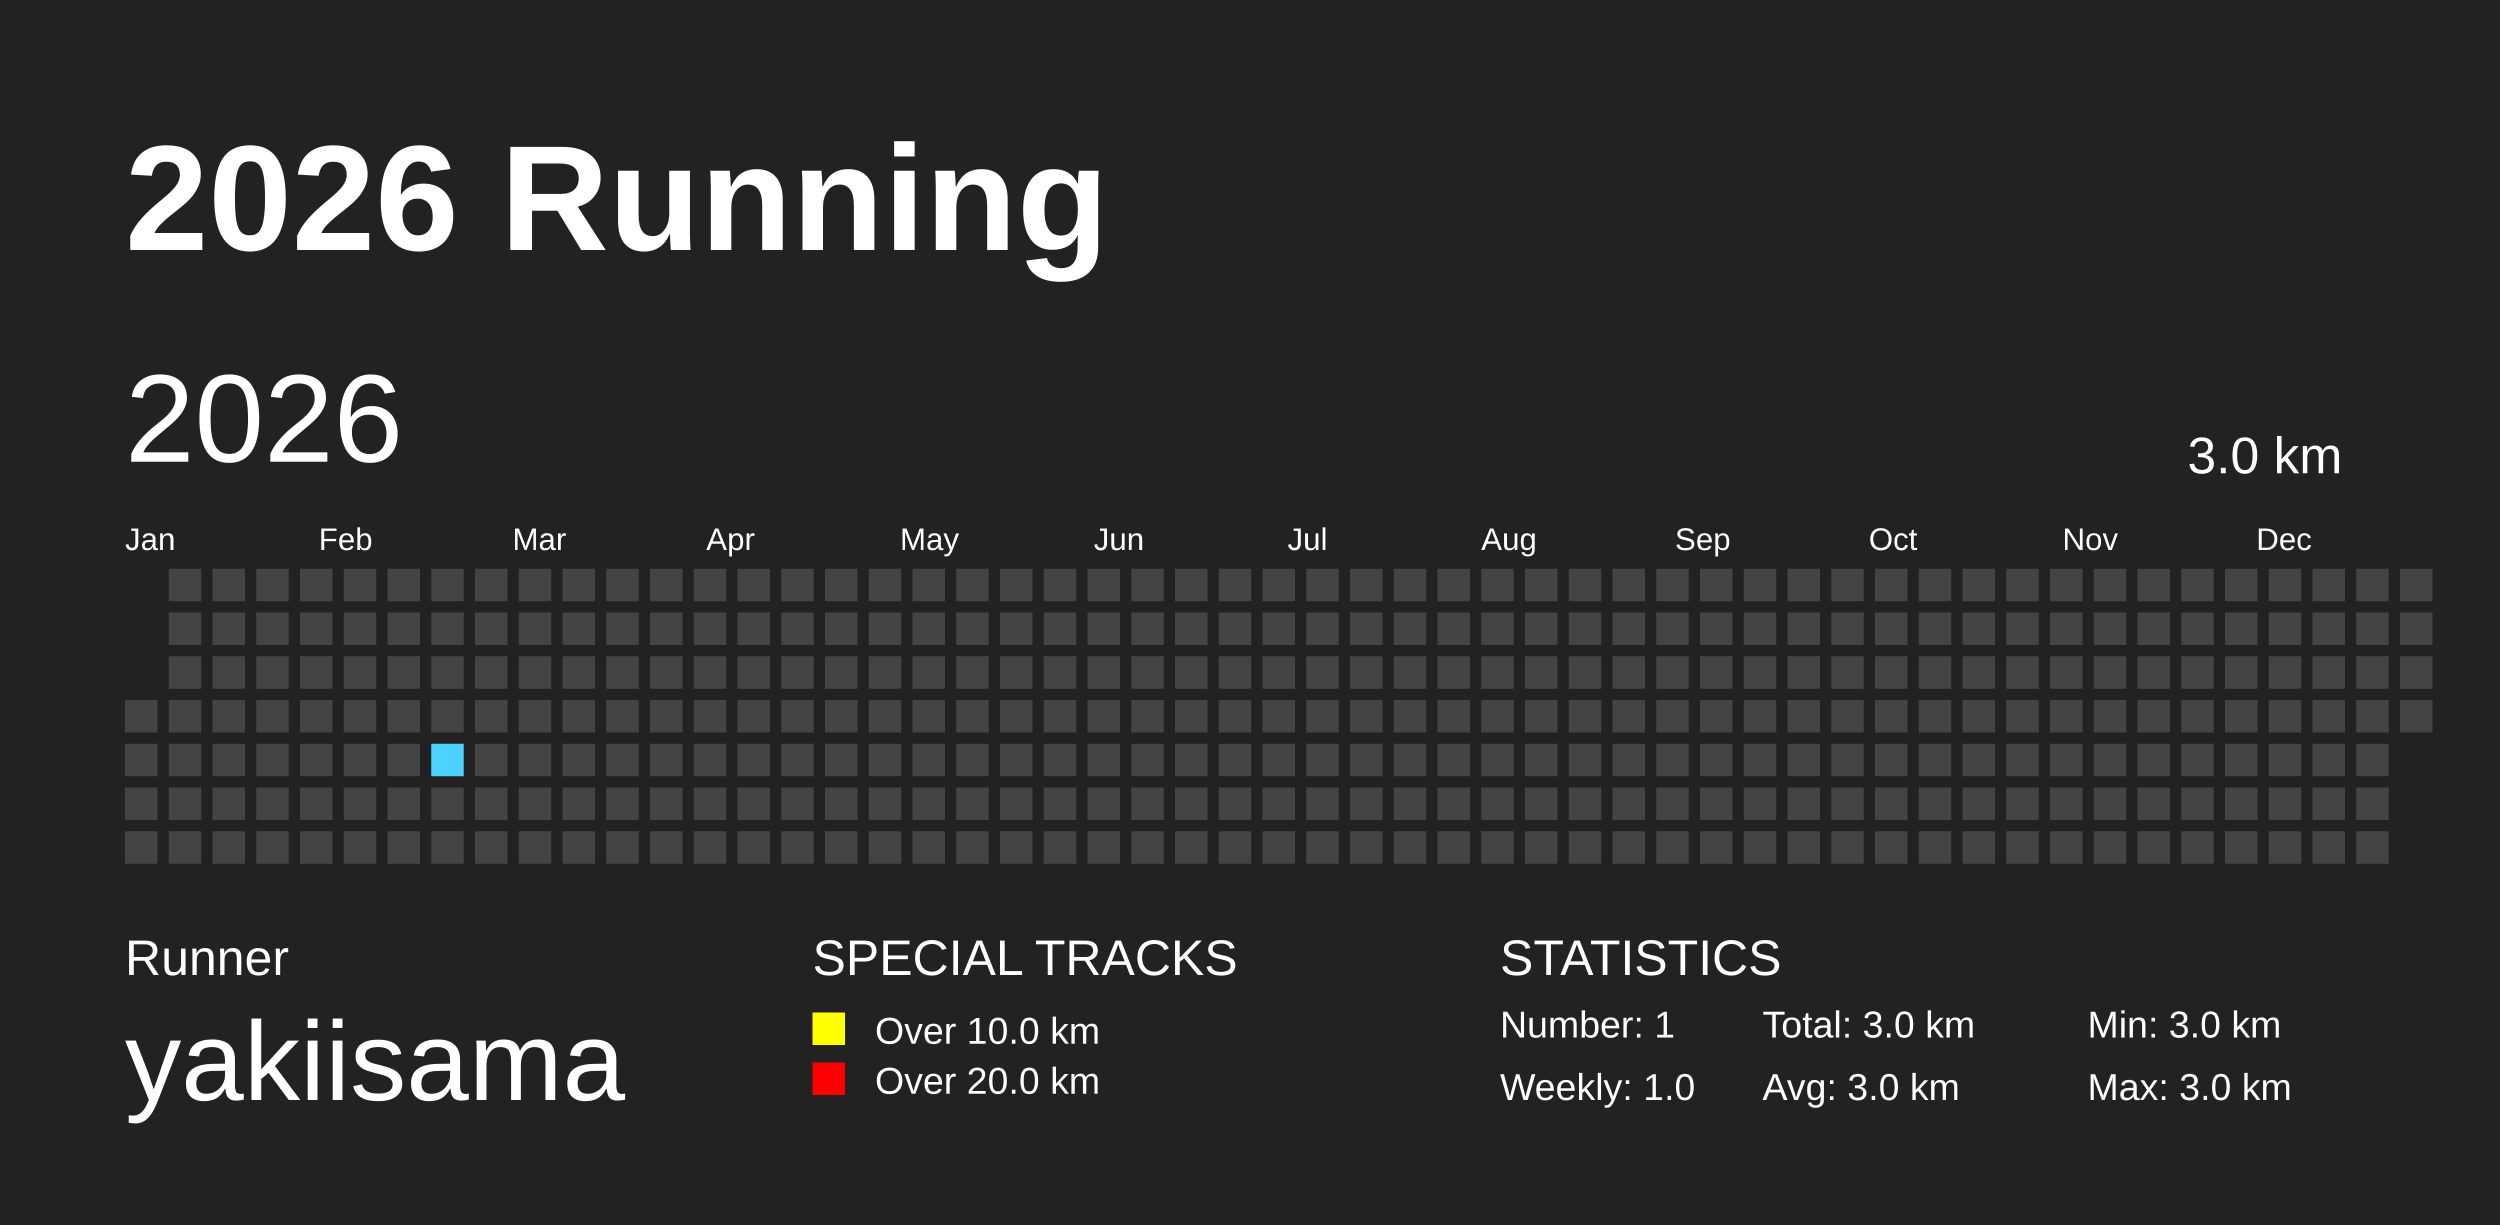
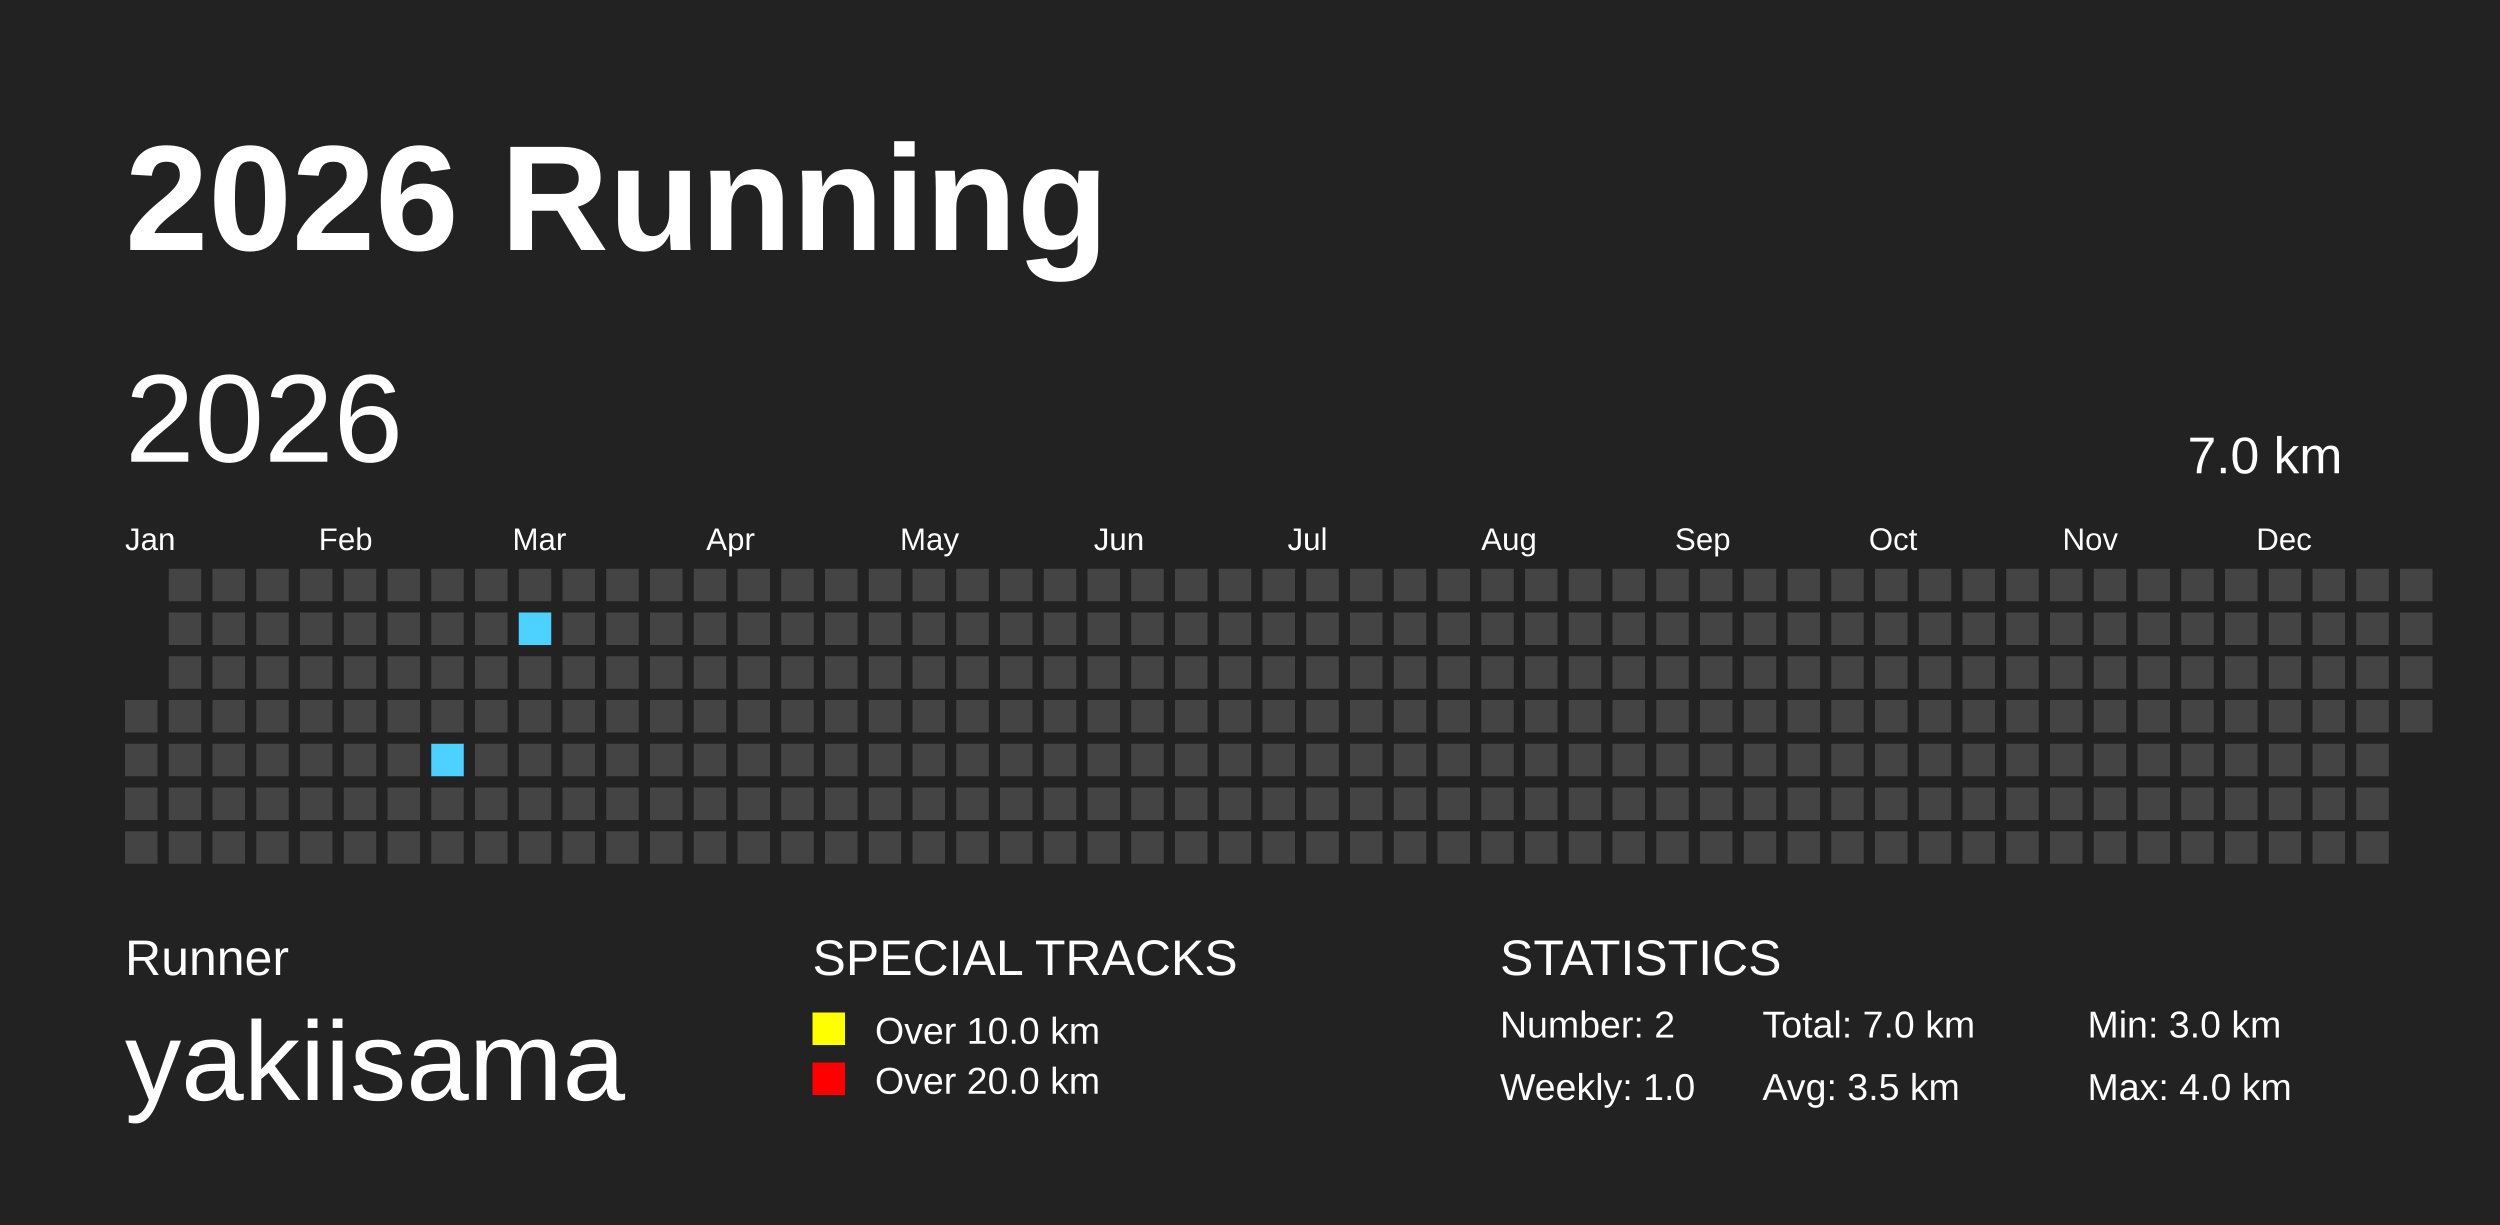
<svg xmlns="http://www.w3.org/2000/svg" baseProfile="full" height="98mm" version="1.1" viewBox="0,0,200,98" width="200mm">
  <defs />
  <rect fill="#222222" height="98" width="200" x="0" y="0" />
  <text fill="#FFFFFF" style="font-size:12px; font-family:Arial; font-weight:bold;" x="10" y="20">2026 Running</text>
  <text fill="#FFFFFF" style="font-size:4px; font-family:Arial" x="10" y="78">Runner</text>
  <text fill="#FFFFFF" style="font-size:9px; font-family:Arial" x="10" y="88">yakiisama</text>
  <text fill="#FFFFFF" style="font-size:4px; font-family:Arial" x="65" y="78">SPECIAL TRACKS</text>
  <rect fill="yellow" height="2.6" width="2.6" x="65" y="81" />
  <text fill="#FFFFFF" style="font-size:3px; font-family:Arial" x="70" y="83.5">Over 10.0 km</text>
  <rect fill="red" height="2.6" width="2.6" x="65" y="85" />
  <text fill="#FFFFFF" style="font-size:3px; font-family:Arial" x="70" y="87.5">Over 20.0 km</text>
  <text fill="#FFFFFF" style="font-size:4px; font-family:Arial" x="120" y="78">STATISTICS</text>
-   <text fill="#FFFFFF" style="font-size:3px; font-family:Arial" x="120" y="83">Number: 1</text>
+   <text fill="#FFFFFF" style="font-size:3px; font-family:Arial" x="120" y="83">Number: 2</text>
  <text fill="#FFFFFF" style="font-size:3px; font-family:Arial" x="120" y="88">Weekly: 1.0</text>
-   <text fill="#FFFFFF" style="font-size:3px; font-family:Arial" x="141" y="83">Total: 3.0 km</text>
-   <text fill="#FFFFFF" style="font-size:3px; font-family:Arial" x="141" y="88">Avg: 3.0 km</text>
+   <text fill="#FFFFFF" style="font-size:3px; font-family:Arial" x="141" y="83">Total: 7.0 km</text>
+   <text fill="#FFFFFF" style="font-size:3px; font-family:Arial" x="141" y="88">Avg: 3.5 km</text>
  <text fill="#FFFFFF" style="font-size:3px; font-family:Arial" x="167" y="83">Min: 3.0 km</text>
-   <text fill="#FFFFFF" style="font-size:3px; font-family:Arial" x="167" y="88">Max: 3.0 km</text>
+   <text fill="#FFFFFF" style="font-size:3px; font-family:Arial" x="167" y="88">Max: 4.0 km</text>
  <text dominant-baseline="hanging" fill="#FFFFFF" style="font-size:10.0px; font-family:Arial;" x="10" y="30">2026</text>
-   <text dominant-baseline="hanging" fill="#FFFFFF" style="font-size:4.125px; font-family:Arial;" x="175" y="35">3.0 km</text>
+   <text dominant-baseline="hanging" fill="#FFFFFF" style="font-size:4.125px; font-family:Arial;" x="175" y="35">7.0 km</text>
  <text fill="#FFFFFF" style="font-size:2.5px; font-family:Arial" x="10.0" y="44">Jan</text>
  <text fill="#FFFFFF" style="font-size:2.5px; font-family:Arial" x="25.5" y="44">Feb</text>
  <text fill="#FFFFFF" style="font-size:2.5px; font-family:Arial" x="41.0" y="44">Mar</text>
  <text fill="#FFFFFF" style="font-size:2.5px; font-family:Arial" x="56.5" y="44">Apr</text>
  <text fill="#FFFFFF" style="font-size:2.5px; font-family:Arial" x="72.0" y="44">May</text>
  <text fill="#FFFFFF" style="font-size:2.5px; font-family:Arial" x="87.5" y="44">Jun</text>
  <text fill="#FFFFFF" style="font-size:2.5px; font-family:Arial" x="103.0" y="44">Jul</text>
  <text fill="#FFFFFF" style="font-size:2.5px; font-family:Arial" x="118.5" y="44">Aug</text>
  <text fill="#FFFFFF" style="font-size:2.5px; font-family:Arial" x="134.0" y="44">Sep</text>
  <text fill="#FFFFFF" style="font-size:2.5px; font-family:Arial" x="149.5" y="44">Oct</text>
  <text fill="#FFFFFF" style="font-size:2.5px; font-family:Arial" x="165.0" y="44">Nov</text>
  <text fill="#FFFFFF" style="font-size:2.5px; font-family:Arial" x="180.5" y="44">Dec</text>
  <rect fill="#444444" height="2.6" width="2.6" x="10.0" y="56.0" />
  <rect fill="#444444" height="2.6" width="2.6" x="10.0" y="59.5" />
  <rect fill="#444444" height="2.6" width="2.6" x="10.0" y="63.0" />
  <rect fill="#444444" height="2.6" width="2.6" x="10.0" y="66.5" />
  <rect fill="#444444" height="2.6" width="2.6" x="13.5" y="45.5" />
  <rect fill="#444444" height="2.6" width="2.6" x="13.5" y="49.0" />
  <rect fill="#444444" height="2.6" width="2.6" x="13.5" y="52.5" />
  <rect fill="#444444" height="2.6" width="2.6" x="13.5" y="56.0" />
  <rect fill="#444444" height="2.6" width="2.6" x="13.5" y="59.5" />
  <rect fill="#444444" height="2.6" width="2.6" x="13.5" y="63.0" />
  <rect fill="#444444" height="2.6" width="2.6" x="13.5" y="66.5" />
  <rect fill="#444444" height="2.6" width="2.6" x="17.0" y="45.5" />
  <rect fill="#444444" height="2.6" width="2.6" x="17.0" y="49.0" />
  <rect fill="#444444" height="2.6" width="2.6" x="17.0" y="52.5" />
  <rect fill="#444444" height="2.6" width="2.6" x="17.0" y="56.0" />
  <rect fill="#444444" height="2.6" width="2.6" x="17.0" y="59.5" />
  <rect fill="#444444" height="2.6" width="2.6" x="17.0" y="63.0" />
  <rect fill="#444444" height="2.6" width="2.6" x="17.0" y="66.5" />
  <rect fill="#444444" height="2.6" width="2.6" x="20.5" y="45.5" />
  <rect fill="#444444" height="2.6" width="2.6" x="20.5" y="49.0" />
  <rect fill="#444444" height="2.6" width="2.6" x="20.5" y="52.5" />
  <rect fill="#444444" height="2.6" width="2.6" x="20.5" y="56.0" />
  <rect fill="#444444" height="2.6" width="2.6" x="20.5" y="59.5" />
  <rect fill="#444444" height="2.6" width="2.6" x="20.5" y="63.0" />
  <rect fill="#444444" height="2.6" width="2.6" x="20.5" y="66.5" />
  <rect fill="#444444" height="2.6" width="2.6" x="24.0" y="45.5" />
  <rect fill="#444444" height="2.6" width="2.6" x="24.0" y="49.0" />
  <rect fill="#444444" height="2.6" width="2.6" x="24.0" y="52.5" />
  <rect fill="#444444" height="2.6" width="2.6" x="24.0" y="56.0" />
  <rect fill="#444444" height="2.6" width="2.6" x="24.0" y="59.5" />
  <rect fill="#444444" height="2.6" width="2.6" x="24.0" y="63.0" />
  <rect fill="#444444" height="2.6" width="2.6" x="24.0" y="66.5" />
  <rect fill="#444444" height="2.6" width="2.6" x="27.5" y="45.5" />
  <rect fill="#444444" height="2.6" width="2.6" x="27.5" y="49.0" />
  <rect fill="#444444" height="2.6" width="2.6" x="27.5" y="52.5" />
  <rect fill="#444444" height="2.6" width="2.6" x="27.5" y="56.0" />
  <rect fill="#444444" height="2.6" width="2.6" x="27.5" y="59.5" />
  <rect fill="#444444" height="2.6" width="2.6" x="27.5" y="63.0" />
  <rect fill="#444444" height="2.6" width="2.6" x="27.5" y="66.5" />
  <rect fill="#444444" height="2.6" width="2.6" x="31.0" y="45.5" />
  <rect fill="#444444" height="2.6" width="2.6" x="31.0" y="49.0" />
  <rect fill="#444444" height="2.6" width="2.6" x="31.0" y="52.5" />
  <rect fill="#444444" height="2.6" width="2.6" x="31.0" y="56.0" />
  <rect fill="#444444" height="2.6" width="2.6" x="31.0" y="59.5" />
  <rect fill="#444444" height="2.6" width="2.6" x="31.0" y="63.0" />
  <rect fill="#444444" height="2.6" width="2.6" x="31.0" y="66.5" />
  <rect fill="#444444" height="2.6" width="2.6" x="34.5" y="45.5" />
  <rect fill="#444444" height="2.6" width="2.6" x="34.5" y="49.0" />
  <rect fill="#444444" height="2.6" width="2.6" x="34.5" y="52.5" />
  <rect fill="#444444" height="2.6" width="2.6" x="34.5" y="56.0" />
  <rect fill="#4DD2FF" height="2.6" width="2.6" x="34.5" y="59.5" />
  <rect fill="#444444" height="2.6" width="2.6" x="34.5" y="63.0" />
  <rect fill="#444444" height="2.6" width="2.6" x="34.5" y="66.5" />
  <rect fill="#444444" height="2.6" width="2.6" x="38.0" y="45.5" />
  <rect fill="#444444" height="2.6" width="2.6" x="38.0" y="49.0" />
  <rect fill="#444444" height="2.6" width="2.6" x="38.0" y="52.5" />
  <rect fill="#444444" height="2.6" width="2.6" x="38.0" y="56.0" />
  <rect fill="#444444" height="2.6" width="2.6" x="38.0" y="59.5" />
  <rect fill="#444444" height="2.6" width="2.6" x="38.0" y="63.0" />
  <rect fill="#444444" height="2.6" width="2.6" x="38.0" y="66.5" />
  <rect fill="#444444" height="2.6" width="2.6" x="41.5" y="45.5" />
-   <rect fill="#444444" height="2.6" width="2.6" x="41.5" y="49.0" />
+   <rect fill="#4DD2FF" height="2.6" width="2.6" x="41.5" y="49.0" />
  <rect fill="#444444" height="2.6" width="2.6" x="41.5" y="52.5" />
  <rect fill="#444444" height="2.6" width="2.6" x="41.5" y="56.0" />
  <rect fill="#444444" height="2.6" width="2.6" x="41.5" y="59.5" />
  <rect fill="#444444" height="2.6" width="2.6" x="41.5" y="63.0" />
  <rect fill="#444444" height="2.6" width="2.6" x="41.5" y="66.5" />
  <rect fill="#444444" height="2.6" width="2.6" x="45.0" y="45.5" />
  <rect fill="#444444" height="2.6" width="2.6" x="45.0" y="49.0" />
  <rect fill="#444444" height="2.6" width="2.6" x="45.0" y="52.5" />
  <rect fill="#444444" height="2.6" width="2.6" x="45.0" y="56.0" />
  <rect fill="#444444" height="2.6" width="2.6" x="45.0" y="59.5" />
  <rect fill="#444444" height="2.6" width="2.6" x="45.0" y="63.0" />
  <rect fill="#444444" height="2.6" width="2.6" x="45.0" y="66.5" />
  <rect fill="#444444" height="2.6" width="2.6" x="48.5" y="45.5" />
  <rect fill="#444444" height="2.6" width="2.6" x="48.5" y="49.0" />
  <rect fill="#444444" height="2.6" width="2.6" x="48.5" y="52.5" />
  <rect fill="#444444" height="2.6" width="2.6" x="48.5" y="56.0" />
  <rect fill="#444444" height="2.6" width="2.6" x="48.5" y="59.5" />
  <rect fill="#444444" height="2.6" width="2.6" x="48.5" y="63.0" />
  <rect fill="#444444" height="2.6" width="2.6" x="48.5" y="66.5" />
  <rect fill="#444444" height="2.6" width="2.6" x="52.0" y="45.5" />
  <rect fill="#444444" height="2.6" width="2.6" x="52.0" y="49.0" />
  <rect fill="#444444" height="2.6" width="2.6" x="52.0" y="52.5" />
  <rect fill="#444444" height="2.6" width="2.6" x="52.0" y="56.0" />
  <rect fill="#444444" height="2.6" width="2.6" x="52.0" y="59.5" />
  <rect fill="#444444" height="2.6" width="2.6" x="52.0" y="63.0" />
  <rect fill="#444444" height="2.6" width="2.6" x="52.0" y="66.5" />
  <rect fill="#444444" height="2.6" width="2.6" x="55.5" y="45.5" />
  <rect fill="#444444" height="2.6" width="2.6" x="55.5" y="49.0" />
  <rect fill="#444444" height="2.6" width="2.6" x="55.5" y="52.5" />
  <rect fill="#444444" height="2.6" width="2.6" x="55.5" y="56.0" />
  <rect fill="#444444" height="2.6" width="2.6" x="55.5" y="59.5" />
  <rect fill="#444444" height="2.6" width="2.6" x="55.5" y="63.0" />
  <rect fill="#444444" height="2.6" width="2.6" x="55.5" y="66.5" />
  <rect fill="#444444" height="2.6" width="2.6" x="59.0" y="45.5" />
  <rect fill="#444444" height="2.6" width="2.6" x="59.0" y="49.0" />
  <rect fill="#444444" height="2.6" width="2.6" x="59.0" y="52.5" />
  <rect fill="#444444" height="2.6" width="2.6" x="59.0" y="56.0" />
  <rect fill="#444444" height="2.6" width="2.6" x="59.0" y="59.5" />
  <rect fill="#444444" height="2.6" width="2.6" x="59.0" y="63.0" />
  <rect fill="#444444" height="2.6" width="2.6" x="59.0" y="66.5" />
  <rect fill="#444444" height="2.6" width="2.6" x="62.5" y="45.5" />
  <rect fill="#444444" height="2.6" width="2.6" x="62.5" y="49.0" />
  <rect fill="#444444" height="2.6" width="2.6" x="62.5" y="52.5" />
  <rect fill="#444444" height="2.6" width="2.6" x="62.5" y="56.0" />
  <rect fill="#444444" height="2.6" width="2.6" x="62.5" y="59.5" />
  <rect fill="#444444" height="2.6" width="2.6" x="62.5" y="63.0" />
  <rect fill="#444444" height="2.6" width="2.6" x="62.5" y="66.5" />
  <rect fill="#444444" height="2.6" width="2.6" x="66.0" y="45.5" />
  <rect fill="#444444" height="2.6" width="2.6" x="66.0" y="49.0" />
  <rect fill="#444444" height="2.6" width="2.6" x="66.0" y="52.5" />
  <rect fill="#444444" height="2.6" width="2.6" x="66.0" y="56.0" />
  <rect fill="#444444" height="2.6" width="2.6" x="66.0" y="59.5" />
  <rect fill="#444444" height="2.6" width="2.6" x="66.0" y="63.0" />
  <rect fill="#444444" height="2.6" width="2.6" x="66.0" y="66.5" />
  <rect fill="#444444" height="2.6" width="2.6" x="69.5" y="45.5" />
  <rect fill="#444444" height="2.6" width="2.6" x="69.5" y="49.0" />
  <rect fill="#444444" height="2.6" width="2.6" x="69.5" y="52.5" />
  <rect fill="#444444" height="2.6" width="2.6" x="69.5" y="56.0" />
  <rect fill="#444444" height="2.6" width="2.6" x="69.5" y="59.5" />
  <rect fill="#444444" height="2.6" width="2.6" x="69.5" y="63.0" />
  <rect fill="#444444" height="2.6" width="2.6" x="69.5" y="66.5" />
  <rect fill="#444444" height="2.6" width="2.6" x="73.0" y="45.5" />
  <rect fill="#444444" height="2.6" width="2.6" x="73.0" y="49.0" />
  <rect fill="#444444" height="2.6" width="2.6" x="73.0" y="52.5" />
  <rect fill="#444444" height="2.6" width="2.6" x="73.0" y="56.0" />
  <rect fill="#444444" height="2.6" width="2.6" x="73.0" y="59.5" />
  <rect fill="#444444" height="2.6" width="2.6" x="73.0" y="63.0" />
  <rect fill="#444444" height="2.6" width="2.6" x="73.0" y="66.5" />
  <rect fill="#444444" height="2.6" width="2.6" x="76.5" y="45.5" />
  <rect fill="#444444" height="2.6" width="2.6" x="76.5" y="49.0" />
  <rect fill="#444444" height="2.6" width="2.6" x="76.5" y="52.5" />
  <rect fill="#444444" height="2.6" width="2.6" x="76.5" y="56.0" />
  <rect fill="#444444" height="2.6" width="2.6" x="76.5" y="59.5" />
  <rect fill="#444444" height="2.6" width="2.6" x="76.5" y="63.0" />
  <rect fill="#444444" height="2.6" width="2.6" x="76.5" y="66.5" />
  <rect fill="#444444" height="2.6" width="2.6" x="80.0" y="45.5" />
  <rect fill="#444444" height="2.6" width="2.6" x="80.0" y="49.0" />
  <rect fill="#444444" height="2.6" width="2.6" x="80.0" y="52.5" />
  <rect fill="#444444" height="2.6" width="2.6" x="80.0" y="56.0" />
  <rect fill="#444444" height="2.6" width="2.6" x="80.0" y="59.5" />
  <rect fill="#444444" height="2.6" width="2.6" x="80.0" y="63.0" />
  <rect fill="#444444" height="2.6" width="2.6" x="80.0" y="66.5" />
  <rect fill="#444444" height="2.6" width="2.6" x="83.5" y="45.5" />
  <rect fill="#444444" height="2.6" width="2.6" x="83.5" y="49.0" />
  <rect fill="#444444" height="2.6" width="2.6" x="83.5" y="52.5" />
  <rect fill="#444444" height="2.6" width="2.6" x="83.5" y="56.0" />
  <rect fill="#444444" height="2.6" width="2.6" x="83.5" y="59.5" />
  <rect fill="#444444" height="2.6" width="2.6" x="83.5" y="63.0" />
  <rect fill="#444444" height="2.6" width="2.6" x="83.5" y="66.5" />
  <rect fill="#444444" height="2.6" width="2.6" x="87.0" y="45.5" />
  <rect fill="#444444" height="2.6" width="2.6" x="87.0" y="49.0" />
  <rect fill="#444444" height="2.6" width="2.6" x="87.0" y="52.5" />
  <rect fill="#444444" height="2.6" width="2.6" x="87.0" y="56.0" />
  <rect fill="#444444" height="2.6" width="2.6" x="87.0" y="59.5" />
  <rect fill="#444444" height="2.6" width="2.6" x="87.0" y="63.0" />
  <rect fill="#444444" height="2.6" width="2.6" x="87.0" y="66.5" />
  <rect fill="#444444" height="2.6" width="2.6" x="90.5" y="45.5" />
  <rect fill="#444444" height="2.6" width="2.6" x="90.5" y="49.0" />
  <rect fill="#444444" height="2.6" width="2.6" x="90.5" y="52.5" />
  <rect fill="#444444" height="2.6" width="2.6" x="90.5" y="56.0" />
  <rect fill="#444444" height="2.6" width="2.6" x="90.5" y="59.5" />
  <rect fill="#444444" height="2.6" width="2.6" x="90.5" y="63.0" />
  <rect fill="#444444" height="2.6" width="2.6" x="90.5" y="66.5" />
  <rect fill="#444444" height="2.6" width="2.6" x="94.0" y="45.5" />
  <rect fill="#444444" height="2.6" width="2.6" x="94.0" y="49.0" />
  <rect fill="#444444" height="2.6" width="2.6" x="94.0" y="52.5" />
  <rect fill="#444444" height="2.6" width="2.6" x="94.0" y="56.0" />
  <rect fill="#444444" height="2.6" width="2.6" x="94.0" y="59.5" />
  <rect fill="#444444" height="2.6" width="2.6" x="94.0" y="63.0" />
  <rect fill="#444444" height="2.6" width="2.6" x="94.0" y="66.5" />
  <rect fill="#444444" height="2.6" width="2.6" x="97.5" y="45.5" />
  <rect fill="#444444" height="2.6" width="2.6" x="97.5" y="49.0" />
  <rect fill="#444444" height="2.6" width="2.6" x="97.5" y="52.5" />
  <rect fill="#444444" height="2.6" width="2.6" x="97.5" y="56.0" />
  <rect fill="#444444" height="2.6" width="2.6" x="97.5" y="59.5" />
  <rect fill="#444444" height="2.6" width="2.6" x="97.5" y="63.0" />
  <rect fill="#444444" height="2.6" width="2.6" x="97.5" y="66.5" />
  <rect fill="#444444" height="2.6" width="2.6" x="101.0" y="45.5" />
  <rect fill="#444444" height="2.6" width="2.6" x="101.0" y="49.0" />
  <rect fill="#444444" height="2.6" width="2.6" x="101.0" y="52.5" />
  <rect fill="#444444" height="2.6" width="2.6" x="101.0" y="56.0" />
  <rect fill="#444444" height="2.6" width="2.6" x="101.0" y="59.5" />
  <rect fill="#444444" height="2.6" width="2.6" x="101.0" y="63.0" />
  <rect fill="#444444" height="2.6" width="2.6" x="101.0" y="66.5" />
  <rect fill="#444444" height="2.6" width="2.6" x="104.5" y="45.5" />
  <rect fill="#444444" height="2.6" width="2.6" x="104.5" y="49.0" />
  <rect fill="#444444" height="2.6" width="2.6" x="104.5" y="52.5" />
  <rect fill="#444444" height="2.6" width="2.6" x="104.5" y="56.0" />
  <rect fill="#444444" height="2.6" width="2.6" x="104.5" y="59.5" />
  <rect fill="#444444" height="2.6" width="2.6" x="104.5" y="63.0" />
  <rect fill="#444444" height="2.6" width="2.6" x="104.5" y="66.5" />
  <rect fill="#444444" height="2.6" width="2.6" x="108.0" y="45.5" />
  <rect fill="#444444" height="2.6" width="2.6" x="108.0" y="49.0" />
  <rect fill="#444444" height="2.6" width="2.6" x="108.0" y="52.5" />
  <rect fill="#444444" height="2.6" width="2.6" x="108.0" y="56.0" />
  <rect fill="#444444" height="2.6" width="2.6" x="108.0" y="59.5" />
  <rect fill="#444444" height="2.6" width="2.6" x="108.0" y="63.0" />
  <rect fill="#444444" height="2.6" width="2.6" x="108.0" y="66.5" />
  <rect fill="#444444" height="2.6" width="2.6" x="111.5" y="45.5" />
  <rect fill="#444444" height="2.6" width="2.6" x="111.5" y="49.0" />
  <rect fill="#444444" height="2.6" width="2.6" x="111.5" y="52.5" />
  <rect fill="#444444" height="2.6" width="2.6" x="111.5" y="56.0" />
  <rect fill="#444444" height="2.6" width="2.6" x="111.5" y="59.5" />
  <rect fill="#444444" height="2.6" width="2.6" x="111.5" y="63.0" />
  <rect fill="#444444" height="2.6" width="2.6" x="111.5" y="66.5" />
  <rect fill="#444444" height="2.6" width="2.6" x="115.0" y="45.5" />
  <rect fill="#444444" height="2.6" width="2.6" x="115.0" y="49.0" />
  <rect fill="#444444" height="2.6" width="2.6" x="115.0" y="52.5" />
  <rect fill="#444444" height="2.6" width="2.6" x="115.0" y="56.0" />
  <rect fill="#444444" height="2.6" width="2.6" x="115.0" y="59.5" />
  <rect fill="#444444" height="2.6" width="2.6" x="115.0" y="63.0" />
  <rect fill="#444444" height="2.6" width="2.6" x="115.0" y="66.5" />
  <rect fill="#444444" height="2.6" width="2.6" x="118.5" y="45.5" />
  <rect fill="#444444" height="2.6" width="2.6" x="118.5" y="49.0" />
  <rect fill="#444444" height="2.6" width="2.6" x="118.5" y="52.5" />
  <rect fill="#444444" height="2.6" width="2.6" x="118.5" y="56.0" />
  <rect fill="#444444" height="2.6" width="2.6" x="118.5" y="59.5" />
  <rect fill="#444444" height="2.6" width="2.6" x="118.5" y="63.0" />
  <rect fill="#444444" height="2.6" width="2.6" x="118.5" y="66.5" />
  <rect fill="#444444" height="2.6" width="2.6" x="122.0" y="45.5" />
  <rect fill="#444444" height="2.6" width="2.6" x="122.0" y="49.0" />
  <rect fill="#444444" height="2.6" width="2.6" x="122.0" y="52.5" />
  <rect fill="#444444" height="2.6" width="2.6" x="122.0" y="56.0" />
  <rect fill="#444444" height="2.6" width="2.6" x="122.0" y="59.5" />
  <rect fill="#444444" height="2.6" width="2.6" x="122.0" y="63.0" />
  <rect fill="#444444" height="2.6" width="2.6" x="122.0" y="66.5" />
  <rect fill="#444444" height="2.6" width="2.6" x="125.5" y="45.5" />
  <rect fill="#444444" height="2.6" width="2.6" x="125.5" y="49.0" />
  <rect fill="#444444" height="2.6" width="2.6" x="125.5" y="52.5" />
  <rect fill="#444444" height="2.6" width="2.6" x="125.5" y="56.0" />
  <rect fill="#444444" height="2.6" width="2.6" x="125.5" y="59.5" />
  <rect fill="#444444" height="2.6" width="2.6" x="125.5" y="63.0" />
  <rect fill="#444444" height="2.6" width="2.6" x="125.5" y="66.5" />
  <rect fill="#444444" height="2.6" width="2.6" x="129.0" y="45.5" />
  <rect fill="#444444" height="2.6" width="2.6" x="129.0" y="49.0" />
  <rect fill="#444444" height="2.6" width="2.6" x="129.0" y="52.5" />
  <rect fill="#444444" height="2.6" width="2.6" x="129.0" y="56.0" />
  <rect fill="#444444" height="2.6" width="2.6" x="129.0" y="59.5" />
  <rect fill="#444444" height="2.6" width="2.6" x="129.0" y="63.0" />
  <rect fill="#444444" height="2.6" width="2.6" x="129.0" y="66.5" />
  <rect fill="#444444" height="2.6" width="2.6" x="132.5" y="45.5" />
  <rect fill="#444444" height="2.6" width="2.6" x="132.5" y="49.0" />
  <rect fill="#444444" height="2.6" width="2.6" x="132.5" y="52.5" />
  <rect fill="#444444" height="2.6" width="2.6" x="132.5" y="56.0" />
  <rect fill="#444444" height="2.6" width="2.6" x="132.5" y="59.5" />
  <rect fill="#444444" height="2.6" width="2.6" x="132.5" y="63.0" />
  <rect fill="#444444" height="2.6" width="2.6" x="132.5" y="66.5" />
  <rect fill="#444444" height="2.6" width="2.6" x="136.0" y="45.5" />
  <rect fill="#444444" height="2.6" width="2.6" x="136.0" y="49.0" />
  <rect fill="#444444" height="2.6" width="2.6" x="136.0" y="52.5" />
  <rect fill="#444444" height="2.6" width="2.6" x="136.0" y="56.0" />
  <rect fill="#444444" height="2.6" width="2.6" x="136.0" y="59.5" />
  <rect fill="#444444" height="2.6" width="2.6" x="136.0" y="63.0" />
  <rect fill="#444444" height="2.6" width="2.6" x="136.0" y="66.5" />
  <rect fill="#444444" height="2.6" width="2.6" x="139.5" y="45.5" />
  <rect fill="#444444" height="2.6" width="2.6" x="139.5" y="49.0" />
  <rect fill="#444444" height="2.6" width="2.6" x="139.5" y="52.5" />
  <rect fill="#444444" height="2.6" width="2.6" x="139.5" y="56.0" />
  <rect fill="#444444" height="2.6" width="2.6" x="139.5" y="59.5" />
  <rect fill="#444444" height="2.6" width="2.6" x="139.5" y="63.0" />
  <rect fill="#444444" height="2.6" width="2.6" x="139.5" y="66.5" />
  <rect fill="#444444" height="2.6" width="2.6" x="143.0" y="45.5" />
  <rect fill="#444444" height="2.6" width="2.6" x="143.0" y="49.0" />
  <rect fill="#444444" height="2.6" width="2.6" x="143.0" y="52.5" />
  <rect fill="#444444" height="2.6" width="2.6" x="143.0" y="56.0" />
  <rect fill="#444444" height="2.6" width="2.6" x="143.0" y="59.5" />
  <rect fill="#444444" height="2.6" width="2.6" x="143.0" y="63.0" />
  <rect fill="#444444" height="2.6" width="2.6" x="143.0" y="66.5" />
  <rect fill="#444444" height="2.6" width="2.6" x="146.5" y="45.5" />
  <rect fill="#444444" height="2.6" width="2.6" x="146.5" y="49.0" />
  <rect fill="#444444" height="2.6" width="2.6" x="146.5" y="52.5" />
  <rect fill="#444444" height="2.6" width="2.6" x="146.5" y="56.0" />
  <rect fill="#444444" height="2.6" width="2.6" x="146.5" y="59.5" />
  <rect fill="#444444" height="2.6" width="2.6" x="146.5" y="63.0" />
  <rect fill="#444444" height="2.6" width="2.6" x="146.5" y="66.5" />
  <rect fill="#444444" height="2.6" width="2.6" x="150.0" y="45.5" />
  <rect fill="#444444" height="2.6" width="2.6" x="150.0" y="49.0" />
  <rect fill="#444444" height="2.6" width="2.6" x="150.0" y="52.5" />
  <rect fill="#444444" height="2.6" width="2.6" x="150.0" y="56.0" />
  <rect fill="#444444" height="2.6" width="2.6" x="150.0" y="59.5" />
  <rect fill="#444444" height="2.6" width="2.6" x="150.0" y="63.0" />
  <rect fill="#444444" height="2.6" width="2.6" x="150.0" y="66.5" />
  <rect fill="#444444" height="2.6" width="2.6" x="153.5" y="45.5" />
  <rect fill="#444444" height="2.6" width="2.6" x="153.5" y="49.0" />
  <rect fill="#444444" height="2.6" width="2.6" x="153.5" y="52.5" />
  <rect fill="#444444" height="2.6" width="2.6" x="153.5" y="56.0" />
  <rect fill="#444444" height="2.6" width="2.6" x="153.5" y="59.5" />
  <rect fill="#444444" height="2.6" width="2.6" x="153.5" y="63.0" />
  <rect fill="#444444" height="2.6" width="2.6" x="153.5" y="66.5" />
  <rect fill="#444444" height="2.6" width="2.6" x="157.0" y="45.5" />
  <rect fill="#444444" height="2.6" width="2.6" x="157.0" y="49.0" />
  <rect fill="#444444" height="2.6" width="2.6" x="157.0" y="52.5" />
  <rect fill="#444444" height="2.6" width="2.6" x="157.0" y="56.0" />
  <rect fill="#444444" height="2.6" width="2.6" x="157.0" y="59.5" />
  <rect fill="#444444" height="2.6" width="2.6" x="157.0" y="63.0" />
  <rect fill="#444444" height="2.6" width="2.6" x="157.0" y="66.5" />
  <rect fill="#444444" height="2.6" width="2.6" x="160.5" y="45.5" />
  <rect fill="#444444" height="2.6" width="2.6" x="160.5" y="49.0" />
  <rect fill="#444444" height="2.6" width="2.6" x="160.5" y="52.5" />
  <rect fill="#444444" height="2.6" width="2.6" x="160.5" y="56.0" />
  <rect fill="#444444" height="2.6" width="2.6" x="160.5" y="59.5" />
  <rect fill="#444444" height="2.6" width="2.6" x="160.5" y="63.0" />
  <rect fill="#444444" height="2.6" width="2.6" x="160.5" y="66.5" />
  <rect fill="#444444" height="2.6" width="2.6" x="164.0" y="45.5" />
  <rect fill="#444444" height="2.6" width="2.6" x="164.0" y="49.0" />
  <rect fill="#444444" height="2.6" width="2.6" x="164.0" y="52.5" />
  <rect fill="#444444" height="2.6" width="2.6" x="164.0" y="56.0" />
  <rect fill="#444444" height="2.6" width="2.6" x="164.0" y="59.5" />
  <rect fill="#444444" height="2.6" width="2.6" x="164.0" y="63.0" />
  <rect fill="#444444" height="2.6" width="2.6" x="164.0" y="66.5" />
  <rect fill="#444444" height="2.6" width="2.6" x="167.5" y="45.5" />
  <rect fill="#444444" height="2.6" width="2.6" x="167.5" y="49.0" />
  <rect fill="#444444" height="2.6" width="2.6" x="167.5" y="52.5" />
  <rect fill="#444444" height="2.6" width="2.6" x="167.5" y="56.0" />
  <rect fill="#444444" height="2.6" width="2.6" x="167.5" y="59.5" />
  <rect fill="#444444" height="2.6" width="2.6" x="167.5" y="63.0" />
  <rect fill="#444444" height="2.6" width="2.6" x="167.5" y="66.5" />
  <rect fill="#444444" height="2.6" width="2.6" x="171.0" y="45.5" />
  <rect fill="#444444" height="2.6" width="2.6" x="171.0" y="49.0" />
  <rect fill="#444444" height="2.6" width="2.6" x="171.0" y="52.5" />
  <rect fill="#444444" height="2.6" width="2.6" x="171.0" y="56.0" />
  <rect fill="#444444" height="2.6" width="2.6" x="171.0" y="59.5" />
  <rect fill="#444444" height="2.6" width="2.6" x="171.0" y="63.0" />
  <rect fill="#444444" height="2.6" width="2.6" x="171.0" y="66.5" />
  <rect fill="#444444" height="2.6" width="2.6" x="174.5" y="45.5" />
  <rect fill="#444444" height="2.6" width="2.6" x="174.5" y="49.0" />
  <rect fill="#444444" height="2.6" width="2.6" x="174.5" y="52.5" />
  <rect fill="#444444" height="2.6" width="2.6" x="174.5" y="56.0" />
  <rect fill="#444444" height="2.6" width="2.6" x="174.5" y="59.5" />
  <rect fill="#444444" height="2.6" width="2.6" x="174.5" y="63.0" />
  <rect fill="#444444" height="2.6" width="2.6" x="174.5" y="66.5" />
  <rect fill="#444444" height="2.6" width="2.6" x="178.0" y="45.5" />
  <rect fill="#444444" height="2.6" width="2.6" x="178.0" y="49.0" />
  <rect fill="#444444" height="2.6" width="2.6" x="178.0" y="52.5" />
  <rect fill="#444444" height="2.6" width="2.6" x="178.0" y="56.0" />
  <rect fill="#444444" height="2.6" width="2.6" x="178.0" y="59.5" />
  <rect fill="#444444" height="2.6" width="2.6" x="178.0" y="63.0" />
  <rect fill="#444444" height="2.6" width="2.6" x="178.0" y="66.5" />
  <rect fill="#444444" height="2.6" width="2.6" x="181.5" y="45.5" />
  <rect fill="#444444" height="2.6" width="2.6" x="181.5" y="49.0" />
  <rect fill="#444444" height="2.6" width="2.6" x="181.5" y="52.5" />
  <rect fill="#444444" height="2.6" width="2.6" x="181.5" y="56.0" />
  <rect fill="#444444" height="2.6" width="2.6" x="181.5" y="59.5" />
  <rect fill="#444444" height="2.6" width="2.6" x="181.5" y="63.0" />
  <rect fill="#444444" height="2.6" width="2.6" x="181.5" y="66.5" />
  <rect fill="#444444" height="2.6" width="2.6" x="185.0" y="45.5" />
  <rect fill="#444444" height="2.6" width="2.6" x="185.0" y="49.0" />
  <rect fill="#444444" height="2.6" width="2.6" x="185.0" y="52.5" />
  <rect fill="#444444" height="2.6" width="2.6" x="185.0" y="56.0" />
  <rect fill="#444444" height="2.6" width="2.6" x="185.0" y="59.5" />
  <rect fill="#444444" height="2.6" width="2.6" x="185.0" y="63.0" />
  <rect fill="#444444" height="2.6" width="2.6" x="185.0" y="66.5" />
  <rect fill="#444444" height="2.6" width="2.6" x="188.5" y="45.5" />
  <rect fill="#444444" height="2.6" width="2.6" x="188.5" y="49.0" />
  <rect fill="#444444" height="2.6" width="2.6" x="188.5" y="52.5" />
  <rect fill="#444444" height="2.6" width="2.6" x="188.5" y="56.0" />
  <rect fill="#444444" height="2.6" width="2.6" x="188.5" y="59.5" />
  <rect fill="#444444" height="2.6" width="2.6" x="188.5" y="63.0" />
  <rect fill="#444444" height="2.6" width="2.6" x="188.5" y="66.5" />
  <rect fill="#444444" height="2.6" width="2.6" x="192.0" y="45.5" />
  <rect fill="#444444" height="2.6" width="2.6" x="192.0" y="49.0" />
  <rect fill="#444444" height="2.6" width="2.6" x="192.0" y="52.5" />
  <rect fill="#444444" height="2.6" width="2.6" x="192.0" y="56.0" />
</svg>
